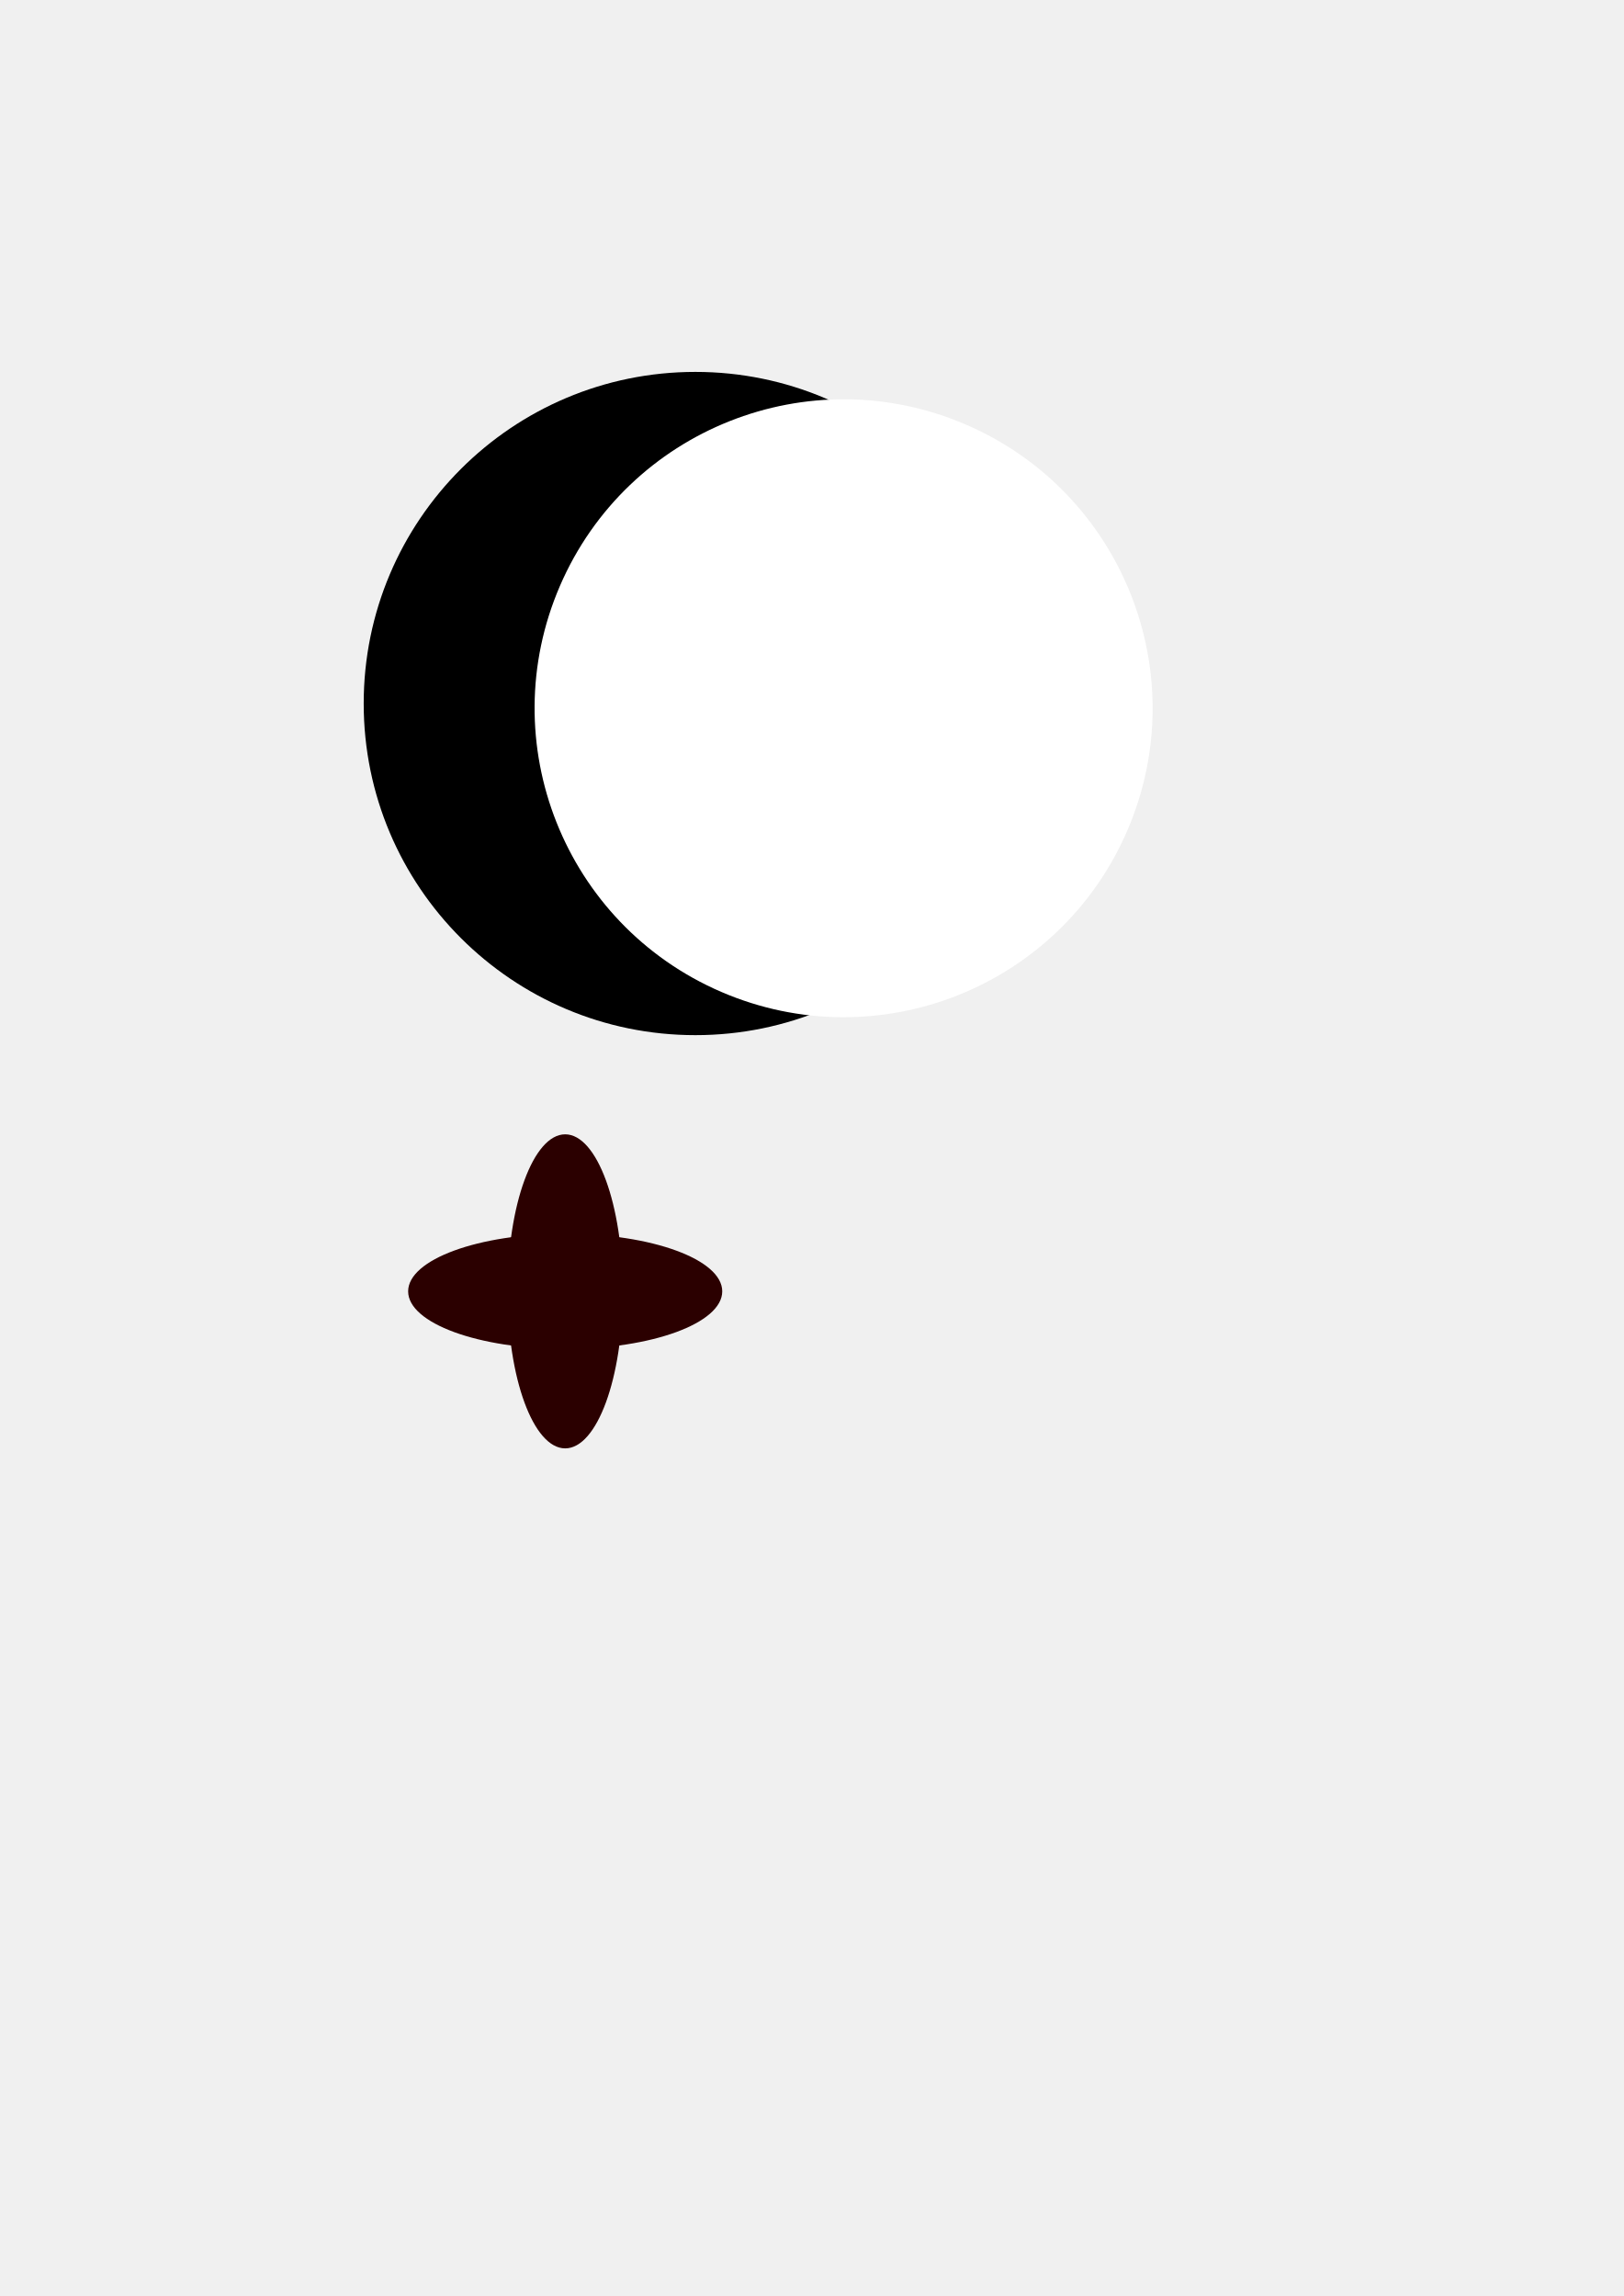
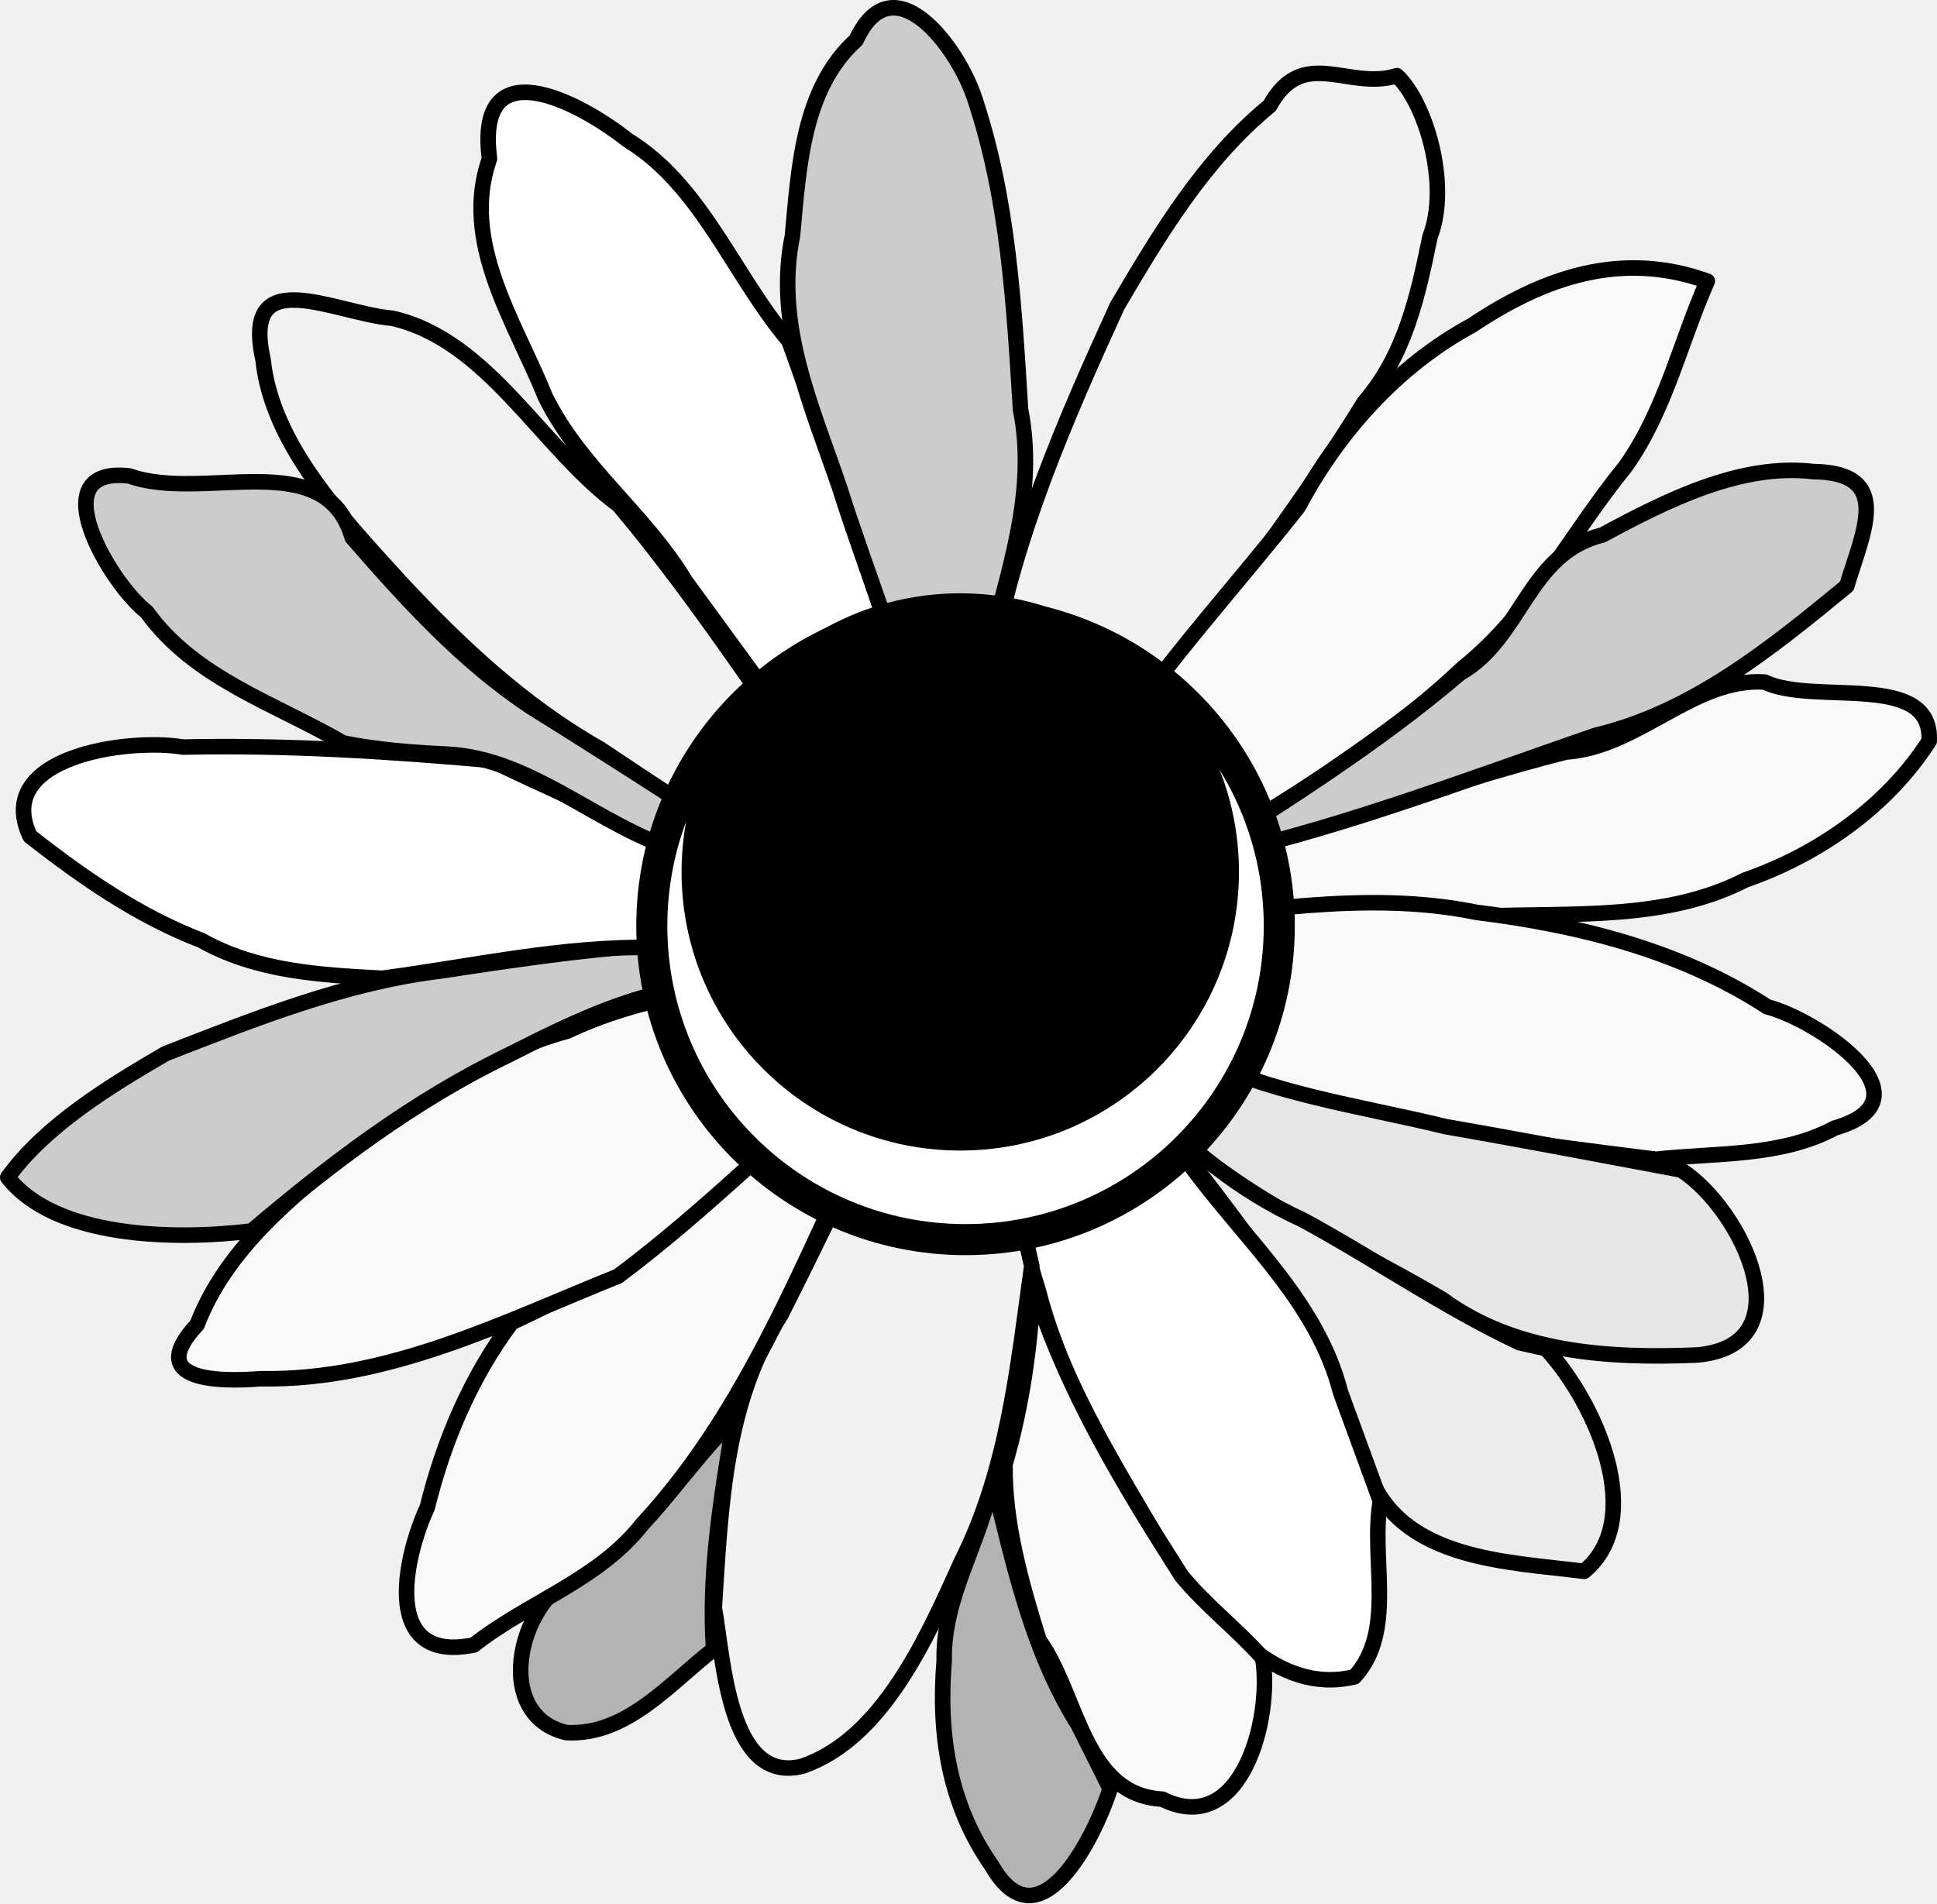
- <svg xmlns="http://www.w3.org/2000/svg" width="210mm" height="297mm" viewBox="0 0 210 297" version="1.1" id="svg8">
-   <defs id="defs2" />
-   <g id="layer1">
-     <circle style="fill:#000000;stroke-width:2.646;stroke-linecap:square;stroke-dasharray:63.5, 2.646;paint-order:stroke fill markers" id="path833" cx="89.936" cy="91.005" r="42.897" />
-     <circle style="fill:#ffffff;fill-opacity:1;stroke-width:4.036;stroke-linecap:square;stroke-dasharray:96.87, 4.036;paint-order:stroke fill markers" id="path837" cx="136.473" cy="40.907" r="39.957" transform="rotate(23.33422)" />
-     <ellipse style="fill:#2b0000;fill-opacity:1;stroke-width:3.69;stroke-linecap:square;stroke-dasharray:88.55, 3.69;paint-order:stroke fill markers" id="path4285" cx="167.043" cy="-73.098" rx="7.454" ry="20.312" transform="rotate(90)" />
-     <ellipse style="fill:#2b0000;fill-opacity:1;stroke-width:3.69;stroke-linecap:square;stroke-dasharray:88.55, 3.69;paint-order:stroke fill markers" id="ellipse4287" cx="-73.098" cy="-167.043" rx="7.454" ry="20.312" transform="scale(-1)" />
+ <svg xmlns="http://www.w3.org/2000/svg" version="1.1" id="logo" viewBox="0 0 98.548 96.853" width="98.548" height="96.853">
+   <defs id="defs904">
+     <rect x="94.278" y="210.958" width="247.829" height="67.675" id="rect949" />
+     <rect x="48.539" y="182.021" width="267.898" height="49.472" id="rect943" />
+     <rect x="48.539" y="182.021" width="267.898" height="49.472" id="rect961" />
+   </defs>
+   <g id="g939" transform="matrix(0.3160892,0,0,0.3160892,-9.8991118e-6,-0.00141148)">
+     <path d="M 137.31,132.84 C 124.589,115.793 113.27,97.597 99.596,81.328 87.042,72.088 78.646,54.791 63.153,51.243 53.836,50.462 38.785,42.018 42.342,57.901 c 1.412,13.722 12.903,25.648 22.061,35.763 9.595,10.272 19.853,19.931 32.155,26.889 l 34.799,23.199 c 6.612,0.131 6.631,-6.107 5.952,-10.913 z" fill="#f2f2f2" fill-rule="evenodd" stroke="#000000" stroke-linecap="round" stroke-linejoin="round" stroke-width="2.5" id="path835" />
+     <path d="m 138.3,131.85 c 13.127,5.488 11.532,-17.075 6.752,-24.112 -5.987,-17.629 -11.718,-35.348 -18.068,-52.853 -8.881,-10.475 -14.027,-25.02 -25.923,-32.296 -8.166,-6.467 -24.569,-14.839 -22.275,2.959 -4.734,13.441 4.129,26.256 8.997,38.357 5.616,11.411 16.053,18.856 22.553,29.68 l 27.963,38.265 z" fill="#ffffff" fill-rule="evenodd" stroke="#000000" stroke-linecap="round" stroke-linejoin="round" stroke-width="2.5" id="path837" />
+     <path d="m 148.53,122.43 c 8.761,11.054 7.134,-12.303 10.406,-17.067 3.174,-12.992 8.021,-25.944 5.325,-39.44 -1.045,-16.896 -1.974,-33.922 -7.389,-50.098 -2.633,-8.098 -13.102,-22.262 -19.071,-9.374 -8.659,7.851 -9.22,20.615 -10.253,31.53 -2.933,14.317 3.152,27.423 7.63,40.657 4.41,13.995 10.241,27.77 13.351,42.038 v 1.753 z" fill="#cccccc" fill-rule="evenodd" stroke="#000000" stroke-linecap="round" stroke-linejoin="round" stroke-width="2.5" id="path839" />
+     <path d="m 155.54,121.73 c 5.494,10.959 20.626,7.268 24.389,-3.189 14.298,-17.143 27.938,-34.83 39.689,-53.829 6.528,-7.545 8.609,-17.127 10.557,-26.615 3.245,-8.372 -0.705,-21.608 -5.345,-25.906 -7.863,2.445 -15.105,-4.896 -20.47,4.858 -10.507,8.598 -17.744,20.654 -24.528,32.202 -8.39,18.351 -16.489,36.961 -20.113,56.94 -1.338,5.194 -2.846,10.342 -4.18,15.538 z" fill="#f2f2f2" fill-rule="evenodd" stroke="#000000" stroke-linecap="round" stroke-linejoin="round" stroke-width="2.5" id="path841" />
+     <path d="m 176.59,126.64 c -6.108,11.713 6.353,14.448 15.144,11.463 15.23,-9.213 30.71,-18.21 43.701,-30.54 10.992,-8.772 17.385,-21.645 26.162,-32.399 6.399,-8.951 8.8,-19.937 13.202,-29.898 -13.753,-4.94 -26.212,-0.68 -37.818,7.08 -12.081,6.547 -21.606,17.208 -28.015,29.262 -10.167,12.88 -21.327,24.987 -30.473,38.69 l -1.903,6.342 z" fill="#f9f9f9" fill-rule="evenodd" stroke="#000000" stroke-linecap="round" stroke-linejoin="round" stroke-width="2.5" id="path843" />
+     <path d="m 189.92,138.56 c -10.443,1.504 -6.566,14.024 3.029,8.857 15.292,-1.502 30.718,-2.457 45.958,0.08 14.062,-0.574 29.164,0.766 41.991,-5.813 11.868,-4.105 22.914,-11.915 29.614,-22.38 0.572,-11.328 -18.538,-5.667 -26.48,-9.496 -11.457,-0.719 -20.288,10.5 -31.998,11.275 -20.868,5.271 -40.961,13.298 -62.113,17.478 z" fill="#f9f9f9" fill-rule="evenodd" stroke="#000000" stroke-linecap="round" stroke-linejoin="round" stroke-width="2.5" id="path845" />
+     <path d="m 192.02,138.56 c 22.229,-4.604 43.434,-12.807 64.802,-20.178 15.65,-3.732 28.284,-14.04 40.423,-24.017 2.534,-8.605 7.635,-18.29 -5.401,-18.439 -11.72,-1.391 -23.752,4.719 -33.974,10.228 -11.999,2.942 -12.932,16.616 -22.863,22.241 -13.359,11.411 -28.265,20.656 -42.986,30.164 z" fill="#cccccc" fill-rule="evenodd" stroke="#000000" stroke-linecap="round" stroke-linejoin="round" stroke-width="2.5" id="path847" />
+     <path d="m 183.6,148.38 c 18,-1.297 36.055,-5.172 54.028,-1.496 16.413,2.041 32.81,6.091 46.827,15.213 8.101,2.084 27.005,14.857 10.859,19.516 -8.742,4.691 -19.185,3.957 -28.766,5.028 -20.075,-2.522 -40.298,-4.931 -59.671,-11.096 -10.711,-3.299 -22.695,-6.952 -30.139,-15.632 -3.541,-5.598 3.805,-8.238 6.862,-11.533 z" fill="#f9f9f9" fill-rule="evenodd" stroke="#000000" stroke-linecap="round" stroke-linejoin="round" stroke-width="2.5" id="path849" />
+     <path d="m 270.59,188.37 c 9.876,6.385 20.156,28.197 2.581,29.784 -14.113,0.589 -29.26,-0.294 -41.043,-8.98 -17.688,-10.438 -37.986,-18.391 -50.807,-35.131 -6.48,-9.232 4.467,-11.916 9.901,-4.568 12.821,6.622 27.497,8.502 41.474,11.916 12.655,2.195 25.269,4.618 37.895,6.978 z" fill="#e6e6e6" fill-rule="evenodd" stroke="#000000" stroke-linecap="round" stroke-linejoin="round" stroke-width="2.5" id="path851" />
+     <path d="m 248.84,217.13 c 8.267,9.003 16.164,27.597 6.125,35.852 -12.5,-1.585 -29.365,-1.786 -34.676,-15.762 -4.615,-11.925 -7.959,-24.737 -16.876,-34.371 -5.538,-8.242 -17.63,-23.189 -19.96,-26.596 7.342,8.47 16.045,15.49 26.26,20.161 11.738,6.371 22.874,14.137 34.907,19.777 l 4.221,0.938 z" fill="#ececec" fill-rule="evenodd" stroke="#000000" stroke-linecap="round" stroke-linejoin="round" stroke-width="2.5" id="path853" />
+     <path d="m 222.18,241.68 c -1.638,9.224 2.6,20.916 -4.173,28.282 -12.627,3.059 -21.86,-9.195 -29.112,-17.685 -8.062,-14.437 -17.626,-28.271 -21.776,-44.513 -3.137,-9.899 -5.263,-20.653 -5.292,-30.791 10.439,-11.954 24.105,0.003 29.688,10.501 8.613,11.841 20.503,22.017 24.239,36.643 l 6.426,17.563 z" fill="#ffffff" fill-rule="evenodd" stroke="#000000" stroke-linecap="round" stroke-linejoin="round" stroke-width="2.5" id="path855" />
+     <path d="m 203.24,266.94 c 1.591,9.585 -3.39,29.062 -16.171,22.716 -12.728,-0.677 -13.592,-16.984 -19.832,-25.594 -2.808,-9.046 -5.626,-18.888 -5.471,-28.342 2.742,-9.351 4.127,-19.315 4.547,-28.821 5.22,16.849 14.448,32.057 23.869,46.823 3.945,4.798 8.937,8.584 13.057,13.218 z" fill="#f9f9f9" fill-rule="evenodd" stroke="#000000" stroke-linecap="round" stroke-linejoin="round" stroke-width="2.5" id="path857" />
+     <path d="m 178.69,287.98 c -2.649,8.156 -11.486,25.57 -19.035,12.437 -6.934,-9.886 -8.659,-21.273 -7.681,-33.056 -0.248,-10.294 5.98,-19.213 7.776,-29.187 3.378,13.585 6.257,27.481 13.798,39.52 l 5.143,10.286 z" fill="#b3b3b3" fill-rule="evenodd" stroke="#000000" stroke-linecap="round" stroke-linejoin="round" stroke-width="2.5" id="path859" />
+     <path d="m 166.07,203.8 c -2.259,16.234 -3.853,32.826 -11.371,47.7 -5.55,12.341 -12.718,28.524 -25.637,32.875 -11.807,2.872 -12.614,-17.366 -14.092,-25.521 1.035,-16.093 1.642,-33.205 10.716,-47.162 5.91,-11.666 11.516,-23.487 17.235,-35.249 10.949,-5.617 20.615,1.112 19.837,13.003 l 3.313,14.355 z" fill="#f2f2f2" fill-rule="evenodd" stroke="#000000" stroke-linecap="round" stroke-linejoin="round" stroke-width="2.5" id="path861" />
+     <path d="m 114.86,265.53 c -7.075,5.503 -14.001,13.95 -23.703,13.417 -12.396,-2.895 -7.572,-22.67 3.016,-25.932 9.349,-4.886 20.466,-22.863 23.852,-23.795 -1.966,12.004 -3.997,24.1 -3.165,36.31 z" fill="#b3b3b3" fill-rule="evenodd" stroke="#000000" stroke-linecap="round" stroke-linejoin="round" stroke-width="2.5" id="path863" />
+     <path d="m 142.92,175.04 c -12.286,23.954 -20.975,50.318 -39.593,70.412 -7.01,8.93 -18.308,12.484 -27.049,19.38 -14.878,3.056 -11.319,-13.884 -7.502,-22.15 2.615,-10.627 7.032,-21.031 13.58,-29.753 11.54,-5.426 23.046,-11.435 31.995,-20.792 8.84,-4.524 18.686,-21.753 28.57,-17.096 z" fill="#f9f9f9" fill-rule="evenodd" stroke="#000000" stroke-linecap="round" stroke-linejoin="round" stroke-width="2.5" id="path865" />
+     <path d="m 138.71,171.53 c -13.154,11.223 -25.358,23.571 -39.233,33.937 -18.535,7.454 -37.03,16.867 -57.527,16.506 -6.607,0.511 -18.779,0.481 -10.228,-8.698 4.701,-12.223 15.303,-20.748 25.303,-28.629 10.985,-7.004 21.443,-15.211 34.263,-18.619 11.31,-5.358 23.918,-7.234 36.256,-7.353 4.989,2.145 9.831,7.486 11.166,12.857 z" fill="#f9f9f9" fill-rule="evenodd" stroke="#000000" stroke-linecap="round" stroke-linejoin="round" stroke-width="2.5" id="path867" />
+     <path d="m 40.497,198.19 c -12.567,1.519 -31.619,1.123 -39.247,-8.633 5.974,-8.279 16.308,-14.644 25.409,-19.928 14.429,-5.617 28.888,-11.451 44.391,-13.314 14.26,-2.197 28.807,-4.269 43.131,-4.694 9.514,-3.279 15.769,9.796 2.774,6.935 -12.411,-0.047 -24.161,5.736 -34.967,11.228 -15.292,7.346 -28.624,17.483 -41.491,28.406 z" fill="#cccccc" fill-rule="evenodd" stroke="#000000" stroke-linecap="round" stroke-linejoin="round" stroke-width="2.5" id="path869" />
+     <path d="M 61.542,157.5 C 51.535,156.975 41.341,156.424 32.399,151.391 22.287,147.522 13.246,141.23 4.837,134.638 c -6.046,-12.756 15.614,-15.869 24.656,-14.357 16.555,-0.368 33.103,0.692 49.586,2.144 16.396,8.029 33.84,14.414 48.61,25.362 3.528,12.026 -15.253,1.425 -22.353,4.768 -14.748,-0.286 -29.234,3.008 -43.794,4.944 z" fill="#ffffff" fill-rule="evenodd" stroke="#000000" stroke-linecap="round" stroke-linejoin="round" stroke-width="2.5" id="path871" />
+     <path d="M 55.228,119.62 C 44.247,113.237 31.312,109.242 23.609,98.513 17.706,93.966 6.45,74.954 20.843,76.631 c 11.985,4.284 31.447,-5.075 35.845,9.908 8.587,9.89 17.717,19.967 28.749,27.272 15.094,9.412 30.042,19.093 44.852,28.958 -0.43,13.502 -14.441,-5.271 -21.266,-5.848 -12.824,-4.034 -23.44,-14.786 -36.988,-15.501 -5.63,-0.267 -11.272,-0.694 -16.806,-1.801 z" fill="#cccccc" fill-rule="evenodd" stroke="#000000" stroke-linecap="round" stroke-linejoin="round" stroke-width="2.5" id="path873" />
+     <path d="m 148.53,122.43 c -1.856,5.677 -3.781,11.514 -10.613,8.941 0.67,9.827 -9.047,12.252 -10.622,21.159 -6.731,7.799 15.147,11.826 11.855,20.992 6.213,5.594 16.537,-0.958 22.149,4.524 5.425,-8.895 22.392,-1.747 18.183,-15.503 -10.146,-6.744 16.581,-25.028 -0.096,-24.678 -10.092,2.092 4.354,-28.202 -5.31,-12.212 -6.374,5.215 -15.899,0.477 -19.47,-4.141 -0.79,7.705 -2.068,5.422 -6.076,0.921 z" fill-rule="evenodd" stroke="#000000" stroke-linecap="round" stroke-linejoin="round" stroke-width="2.5" id="path875" />
+     <path d="m 148.53,122.43 c -1.856,5.677 -3.781,11.514 -10.613,8.941 0.67,9.827 -9.047,12.252 -10.622,21.159 -6.731,7.799 15.147,11.826 11.855,20.992 6.213,5.594 16.537,-0.958 22.149,4.524 5.425,-8.895 22.392,-1.747 18.183,-15.503 -10.146,-6.744 16.581,-25.028 -0.096,-24.678 -10.092,2.092 4.354,-28.202 -5.31,-12.212 -6.374,5.215 -15.899,0.477 -19.47,-4.141 -0.79,7.705 -2.068,5.422 -6.076,0.921 z" fill-rule="evenodd" stroke="#000000" stroke-linecap="round" stroke-linejoin="round" stroke-width="2.5" id="path877" />
+     <path d="m 148.53,122.43 c -1.856,5.677 -3.781,11.514 -10.613,8.941 0.67,9.827 -9.047,12.252 -10.622,21.159 -6.731,7.799 15.147,11.826 11.855,20.992 6.213,5.594 16.537,-0.958 22.149,4.524 5.425,-8.895 22.392,-1.747 18.183,-15.503 -10.146,-6.744 16.581,-25.028 -0.096,-24.678 -10.092,2.092 4.354,-28.202 -5.31,-12.212 -6.374,5.215 -15.899,0.477 -19.47,-4.141 -0.79,7.705 -2.068,5.422 -6.076,0.921 z" fill-rule="evenodd" stroke="#000000" stroke-linecap="round" stroke-linejoin="round" stroke-width="2.5" id="path879" />
+     <path d="m 148.53,122.43 c -1.856,5.677 -3.781,11.514 -10.613,8.941 0.67,9.827 -9.047,12.252 -10.622,21.159 -6.731,7.799 15.147,11.826 11.855,20.992 6.213,5.594 16.537,-0.958 22.149,4.524 5.425,-8.895 22.392,-1.747 18.183,-15.503 -10.146,-6.744 16.581,-25.028 -0.096,-24.678 -10.092,2.092 4.354,-28.202 -5.31,-12.212 -6.374,5.215 -15.899,0.477 -19.47,-4.141 -0.79,7.705 -2.068,5.422 -6.076,0.921 z" fill-rule="evenodd" stroke="#000000" stroke-linecap="round" stroke-linejoin="round" stroke-width="2.5" id="path881" />
+     <path d="m 148.53,122.43 c -1.856,5.677 -3.781,11.514 -10.613,8.941 0.67,9.827 -9.047,12.252 -10.622,21.159 -6.731,7.799 15.147,11.826 11.855,20.992 6.213,5.594 16.537,-0.958 22.149,4.524 5.425,-8.895 22.392,-1.747 18.183,-15.503 -10.146,-6.744 16.581,-25.028 -0.096,-24.678 -10.092,2.092 4.354,-28.202 -5.31,-12.212 -6.374,5.215 -15.899,0.477 -19.47,-4.141 -0.79,7.705 -2.068,5.422 -6.076,0.921 z" fill-rule="evenodd" stroke="#000000" stroke-linecap="round" stroke-linejoin="round" stroke-width="2.5" id="path883" />
+     <path d="m 148.53,122.43 c -1.856,5.677 -3.781,11.514 -10.613,8.941 0.67,9.827 -9.047,12.252 -10.622,21.159 -6.731,7.799 15.147,11.826 11.855,20.992 6.213,5.594 16.537,-0.958 22.149,4.524 5.425,-8.895 22.392,-1.747 18.183,-15.503 -10.146,-6.744 16.581,-25.028 -0.096,-24.678 -10.092,2.092 4.354,-28.202 -5.31,-12.212 -6.374,5.215 -15.899,0.477 -19.47,-4.141 -0.79,7.705 -2.068,5.422 -6.076,0.921 z" fill-rule="evenodd" stroke="#000000" stroke-linecap="round" stroke-linejoin="round" stroke-width="2.5" id="path885" />
+     <path d="m 148.53,122.43 c -1.856,5.677 -3.781,11.514 -10.613,8.941 0.67,9.827 -9.047,12.252 -10.622,21.159 -6.731,7.799 15.147,11.826 11.855,20.992 6.213,5.594 16.537,-0.958 22.149,4.524 5.425,-8.895 22.392,-1.747 18.183,-15.503 -10.146,-6.744 16.581,-25.028 -0.096,-24.678 -10.092,2.092 4.354,-28.202 -5.31,-12.212 -6.374,5.215 -15.899,0.477 -19.47,-4.141 -0.79,7.705 -2.068,5.422 -6.076,0.921 z" fill-rule="evenodd" stroke="#000000" stroke-linecap="round" stroke-linejoin="round" stroke-width="2.5" id="path887" />
+     <path d="m 148.53,122.43 c -1.856,5.677 -3.781,11.514 -10.613,8.941 0.67,9.827 -9.047,12.252 -10.622,21.159 -6.731,7.799 15.147,11.826 11.855,20.992 6.213,5.594 16.537,-0.958 22.149,4.524 5.425,-8.895 22.392,-1.747 18.183,-15.503 -10.146,-6.744 16.581,-25.028 -0.096,-24.678 -10.092,2.092 4.354,-28.202 -5.31,-12.212 -6.374,5.215 -15.899,0.477 -19.47,-4.141 -0.79,7.705 -2.068,5.422 -6.076,0.921 z" fill-rule="evenodd" stroke="#000000" stroke-linecap="round" stroke-linejoin="round" stroke-width="2.5" id="path889" />
+     <path d="m 148.53,122.43 c -1.856,5.677 -3.781,11.514 -10.613,8.941 0.67,9.827 -9.047,12.252 -10.622,21.159 -6.731,7.799 15.147,11.826 11.855,20.992 6.213,5.594 16.537,-0.958 22.149,4.524 5.425,-8.895 22.392,-1.747 18.183,-15.503 -10.146,-6.744 16.581,-25.028 -0.096,-24.678 -10.092,2.092 4.354,-28.202 -5.31,-12.212 -6.374,5.215 -15.899,0.477 -19.47,-4.141 -0.79,7.705 -2.068,5.422 -6.076,0.921 z" fill-rule="evenodd" stroke="#000000" stroke-linecap="round" stroke-linejoin="round" stroke-width="2.5" id="path891" />
+     <path d="m 148.53,122.43 c -1.856,5.677 -3.781,11.514 -10.613,8.941 0.67,9.827 -9.047,12.252 -10.622,21.159 -6.731,7.799 15.147,11.826 11.855,20.992 6.213,5.594 16.537,-0.958 22.149,4.524 5.425,-8.895 22.392,-1.747 18.183,-15.503 -10.146,-6.744 16.581,-25.028 -0.096,-24.678 -10.092,2.092 4.354,-28.202 -5.31,-12.212 -6.374,5.215 -15.899,0.477 -19.47,-4.141 -0.79,7.705 -2.068,5.422 -6.076,0.921 z" fill-rule="evenodd" stroke="#000000" stroke-linecap="round" stroke-linejoin="round" stroke-width="2.5" id="path893" />
+     <path d="m 152.3,125.35 c -1.856,5.677 -3.781,11.514 -10.613,8.941 0.67,9.827 -9.047,12.252 -10.622,21.159 -6.731,7.799 15.147,11.826 11.855,20.992 6.213,5.594 16.537,-0.958 22.149,4.524 5.425,-8.895 22.392,-1.747 18.183,-15.503 -10.146,-6.744 16.581,-25.028 -0.096,-24.678 -10.092,2.092 4.354,-28.202 -5.31,-12.212 -6.374,5.215 -15.899,0.477 -19.47,-4.141 -0.79,7.705 -2.068,5.422 -6.076,0.921 z" fill-rule="evenodd" stroke="#000000" stroke-linecap="round" stroke-linejoin="round" stroke-width="2.5" id="path895" />
+     <circle cx="155.41" cy="149.08" r="47.998" fill="#ffffff" stroke="#000000" stroke-width="10" style="paint-order:stroke fill markers" id="circle897" />
+     <circle cx="154.56" cy="140.38" r="37.581" stroke="#000000" stroke-width="14.553" style="paint-order:stroke fill markers" id="circle899" />
  </g>
</svg>
